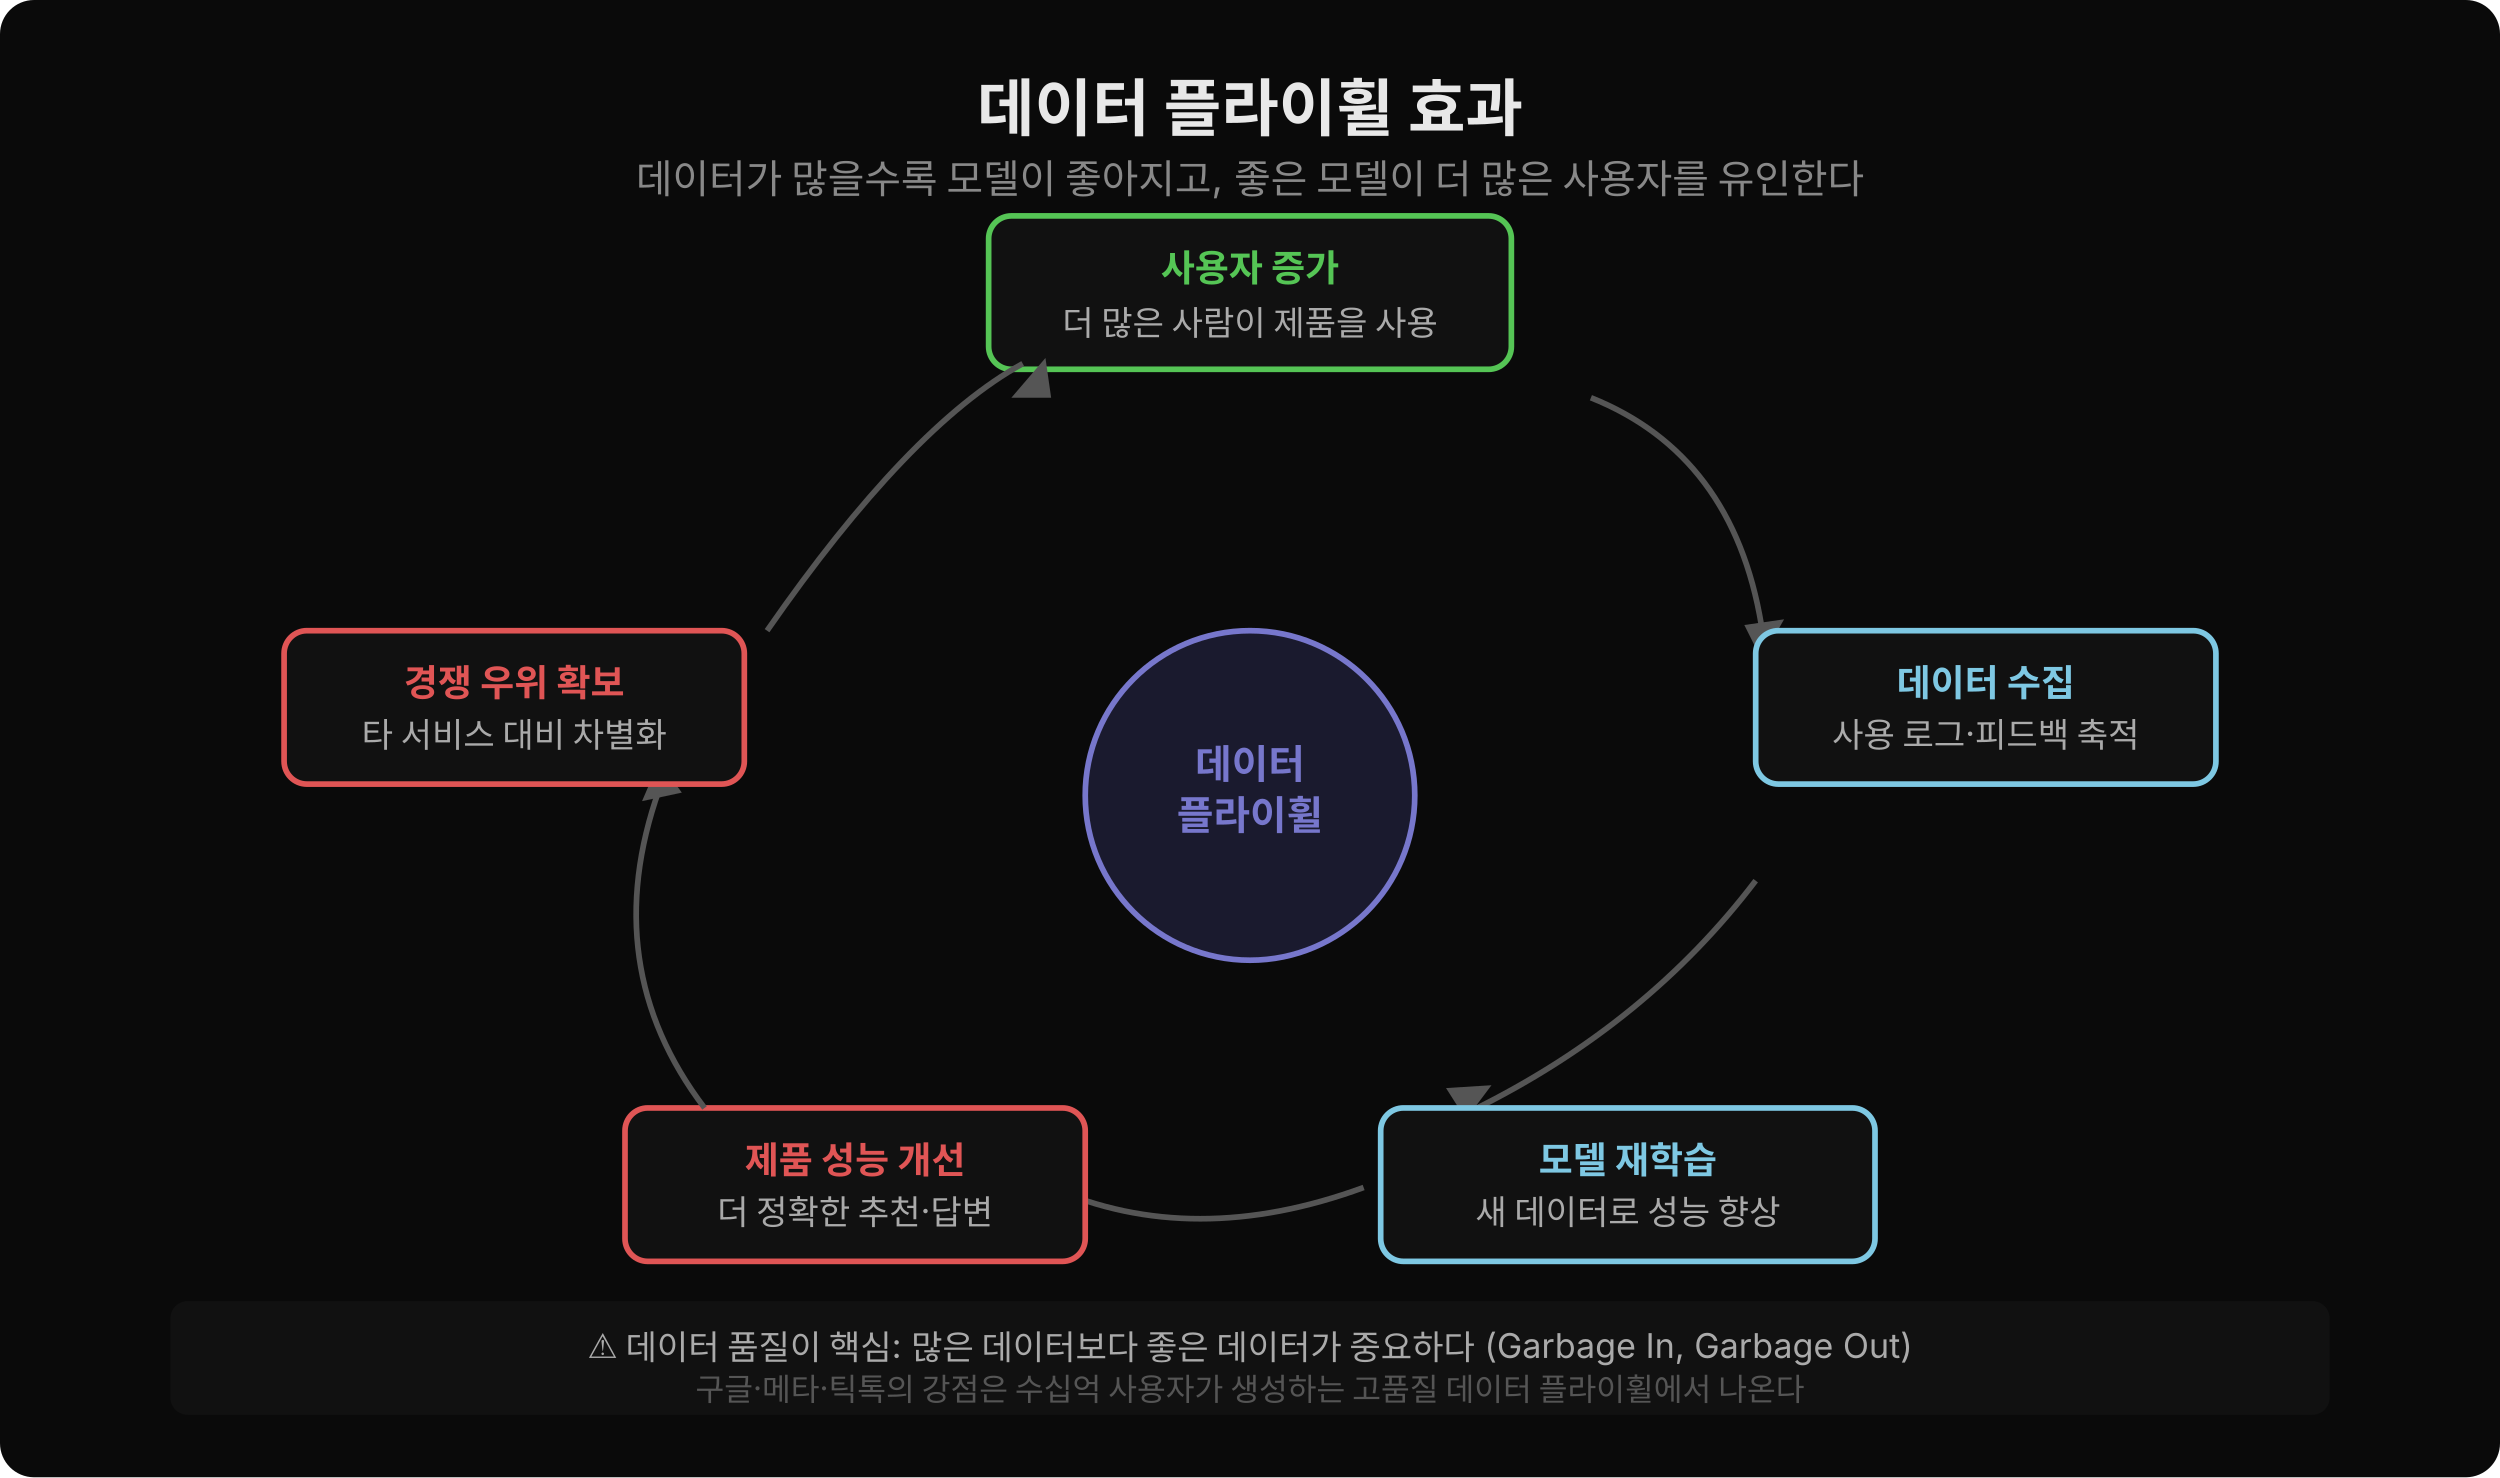
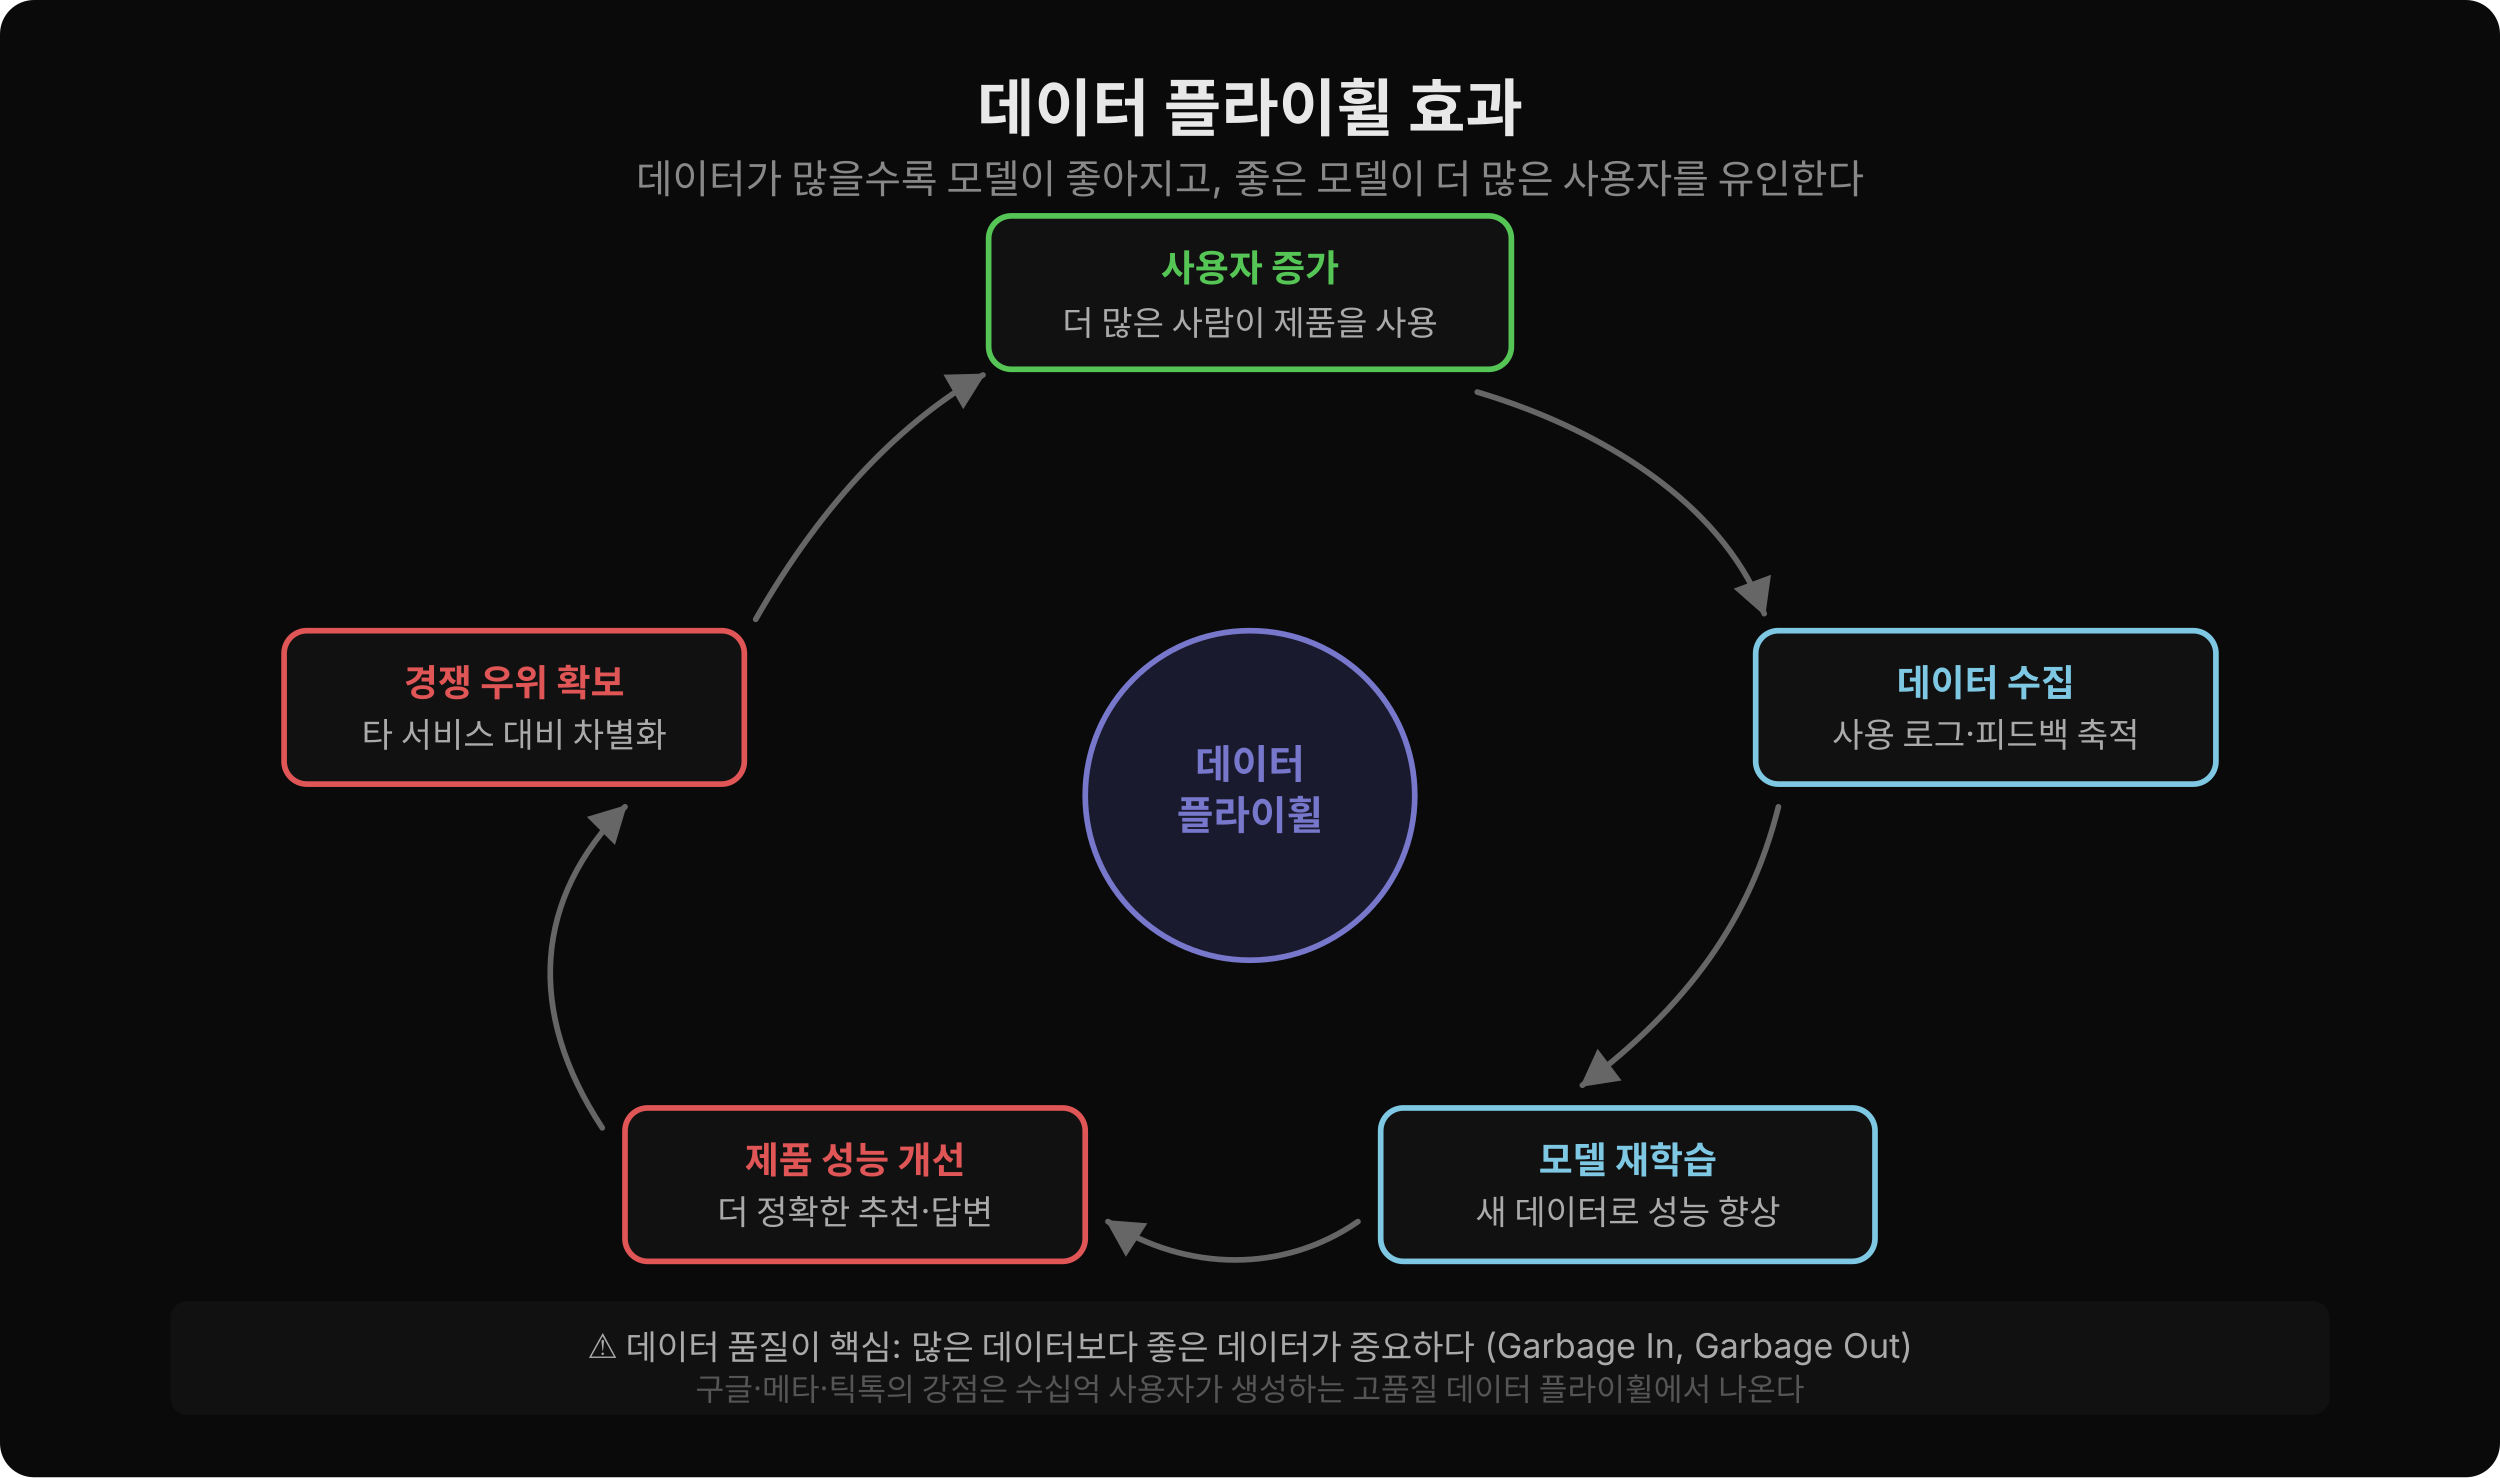
<svg xmlns="http://www.w3.org/2000/svg" width="880" height="520" viewBox="0 0 880 520">
  <defs>
    <style>text:not([font-family]) { font-family: 'Wanted Sans Variable','Wanted Sans',-apple-system,sans-serif; }</style>
+     <marker id="flywheel-arrow" viewBox="0 0 14 14" refX="12" refY="7" markerUnits="userSpaceOnUse" markerWidth="14" markerHeight="14" orient="auto">
+       <path d="M 0 0 L 13 7 L 0 14 z" fill="#666" />
+     </marker>
  </defs>
  <rect width="880" height="520" fill="#0a0a0a" rx="12" />
  <text x="440" y="46" text-anchor="middle" font-size="22" font-weight="700" fill="#e8e8e8">데이터 플라이휠 효과</text>
  <text x="440" y="68" text-anchor="middle" font-size="14" fill="#888">데이터가 많을수록 모델이 좋아지고, 좋은 모델이 더 많은 사용자를 유인한다</text>
  <circle cx="440" cy="280" r="58" fill="#1a1a2e" stroke="#7777cc" stroke-width="2" />
  <text x="440" y="274" text-anchor="middle" font-size="14" font-weight="700" fill="#7777cc">데이터</text>
  <text x="440" y="292" text-anchor="middle" font-size="14" font-weight="700" fill="#7777cc">플라이휠</text>
  <rect x="348" y="76" width="184" height="54" rx="8" fill="#111" stroke="#55c555" stroke-width="2" />
  <text x="440" y="99" text-anchor="middle" font-size="13" font-weight="600" fill="#55c555">사용자 증가</text>
  <text x="440" y="118" text-anchor="middle" font-size="12" fill="#aaa">더 많은 사람이 제품을 사용</text>
-   <path d="M 560 140 Q 610 160 620 220" fill="none" stroke="#555" stroke-width="2" />
-   <polygon points="614,220 628,218 620,232" fill="#555" />
+   <path d="M 520 138 C 570 153 608 181 621 216" fill="none" stroke="#666" stroke-width="2" stroke-linecap="round" marker-end="url(#flywheel-arrow)" />
  <rect x="618" y="222" width="162" height="54" rx="8" fill="#111" stroke="#7ec8e3" stroke-width="2" />
  <text x="699" y="245" text-anchor="middle" font-size="13" font-weight="600" fill="#7ec8e3">데이터 수집</text>
  <text x="699" y="263" text-anchor="middle" font-size="12" fill="#aaa">사용 로그·피드백 축적</text>
-   <path d="M 618 310 Q 580 360 520 390" fill="none" stroke="#555" stroke-width="2" />
-   <polygon points="525,382 516,394 509,383" fill="#555" />
+   <path d="M 626 284 C 616 324 594 354 557 382" fill="none" stroke="#666" stroke-width="2" stroke-linecap="round" marker-end="url(#flywheel-arrow)" />
  <rect x="486" y="390" width="174" height="54" rx="8" fill="#111" stroke="#7ec8e3" stroke-width="2" />
  <text x="573" y="413" text-anchor="middle" font-size="13" font-weight="600" fill="#7ec8e3">모델 재학습</text>
  <text x="573" y="431" text-anchor="middle" font-size="12" fill="#aaa">새 데이터로 성능 향상</text>
-   <path d="M 480 418 Q 420 440 370 418" fill="none" stroke="#555" stroke-width="2" />
-   <polygon points="375,426 362,416 374,408" fill="#555" />
+   <path d="M 478 430 C 452 448 418 448 390 430" fill="none" stroke="#666" stroke-width="2" stroke-linecap="round" marker-end="url(#flywheel-arrow)" />
  <rect x="220" y="390" width="162" height="54" rx="8" fill="#111" stroke="#e05555" stroke-width="2" />
  <text x="301" y="413" text-anchor="middle" font-size="13" font-weight="600" fill="#e05555">제품 성능 개선</text>
  <text x="301" y="431" text-anchor="middle" font-size="12" fill="#aaa">더 정확한 추천·답변</text>
-   <path d="M 248 390 Q 210 340 232 278" fill="none" stroke="#555" stroke-width="2" />
-   <polygon points="226,282 232,268 240,279" fill="#555" />
+   <path d="M 212 397 C 185 356 188 316 220 284" fill="none" stroke="#666" stroke-width="2" stroke-linecap="round" marker-end="url(#flywheel-arrow)" />
  <rect x="100" y="222" width="162" height="54" rx="8" fill="#111" stroke="#e05555" stroke-width="2" />
  <text x="181" y="245" text-anchor="middle" font-size="13" font-weight="600" fill="#e05555">경쟁 우위 확보</text>
  <text x="181" y="263" text-anchor="middle" font-size="12" fill="#aaa">타 서비스 대비 차별화</text>
-   <path d="M 270 222 Q 320 150 360 128" fill="none" stroke="#555" stroke-width="2" />
-   <polygon points="356,140 368,126 370,140" fill="#555" />
+   <path d="M 266 218 C 290 176 318 148 346 132" fill="none" stroke="#666" stroke-width="2" stroke-linecap="round" marker-end="url(#flywheel-arrow)" />
  <rect x="60" y="458" width="760" height="40" rx="6" fill="#111" />
  <text x="440" y="478" text-anchor="middle" font-size="12" fill="#aaa">⚠️ 데이터 품질이 핵심: 많은 데이터보다 좋은 데이터가 중요하다 (Garbage In, Garbage Out)</text>
  <text x="440" y="493" text-anchor="middle" font-size="11" fill="#555">구글·메타·틱톡의 강점은 수십억 사용자가 생성하는 고품질 데이터 플라이휠에서 나온다</text>
</svg>
